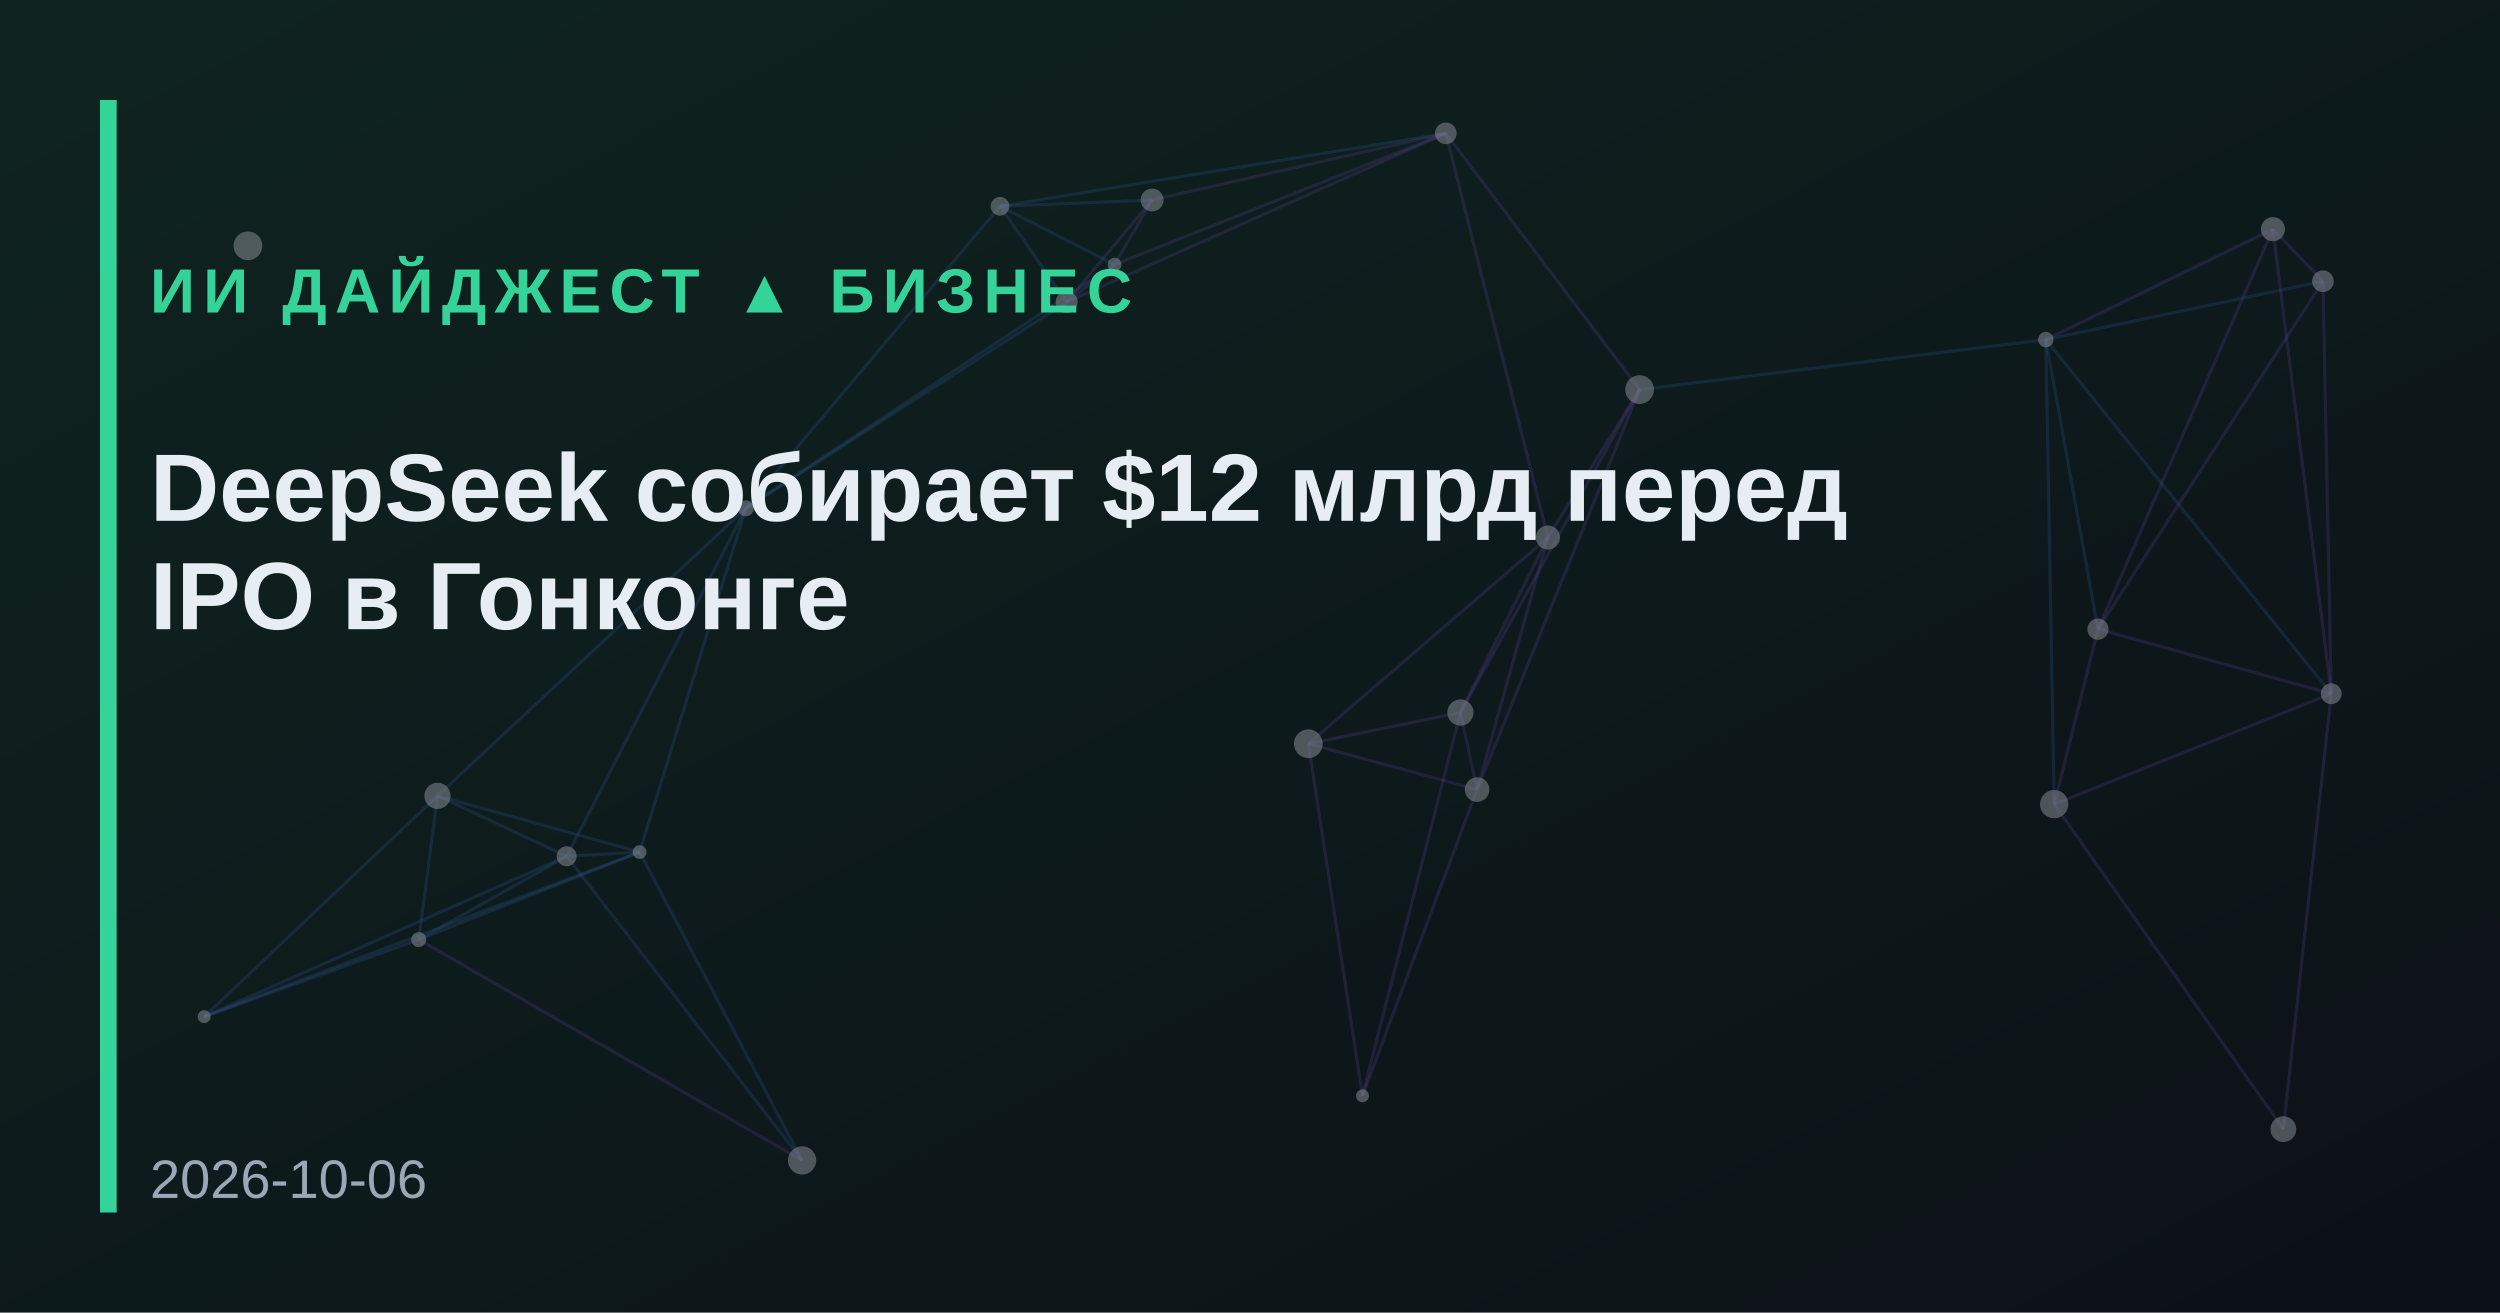
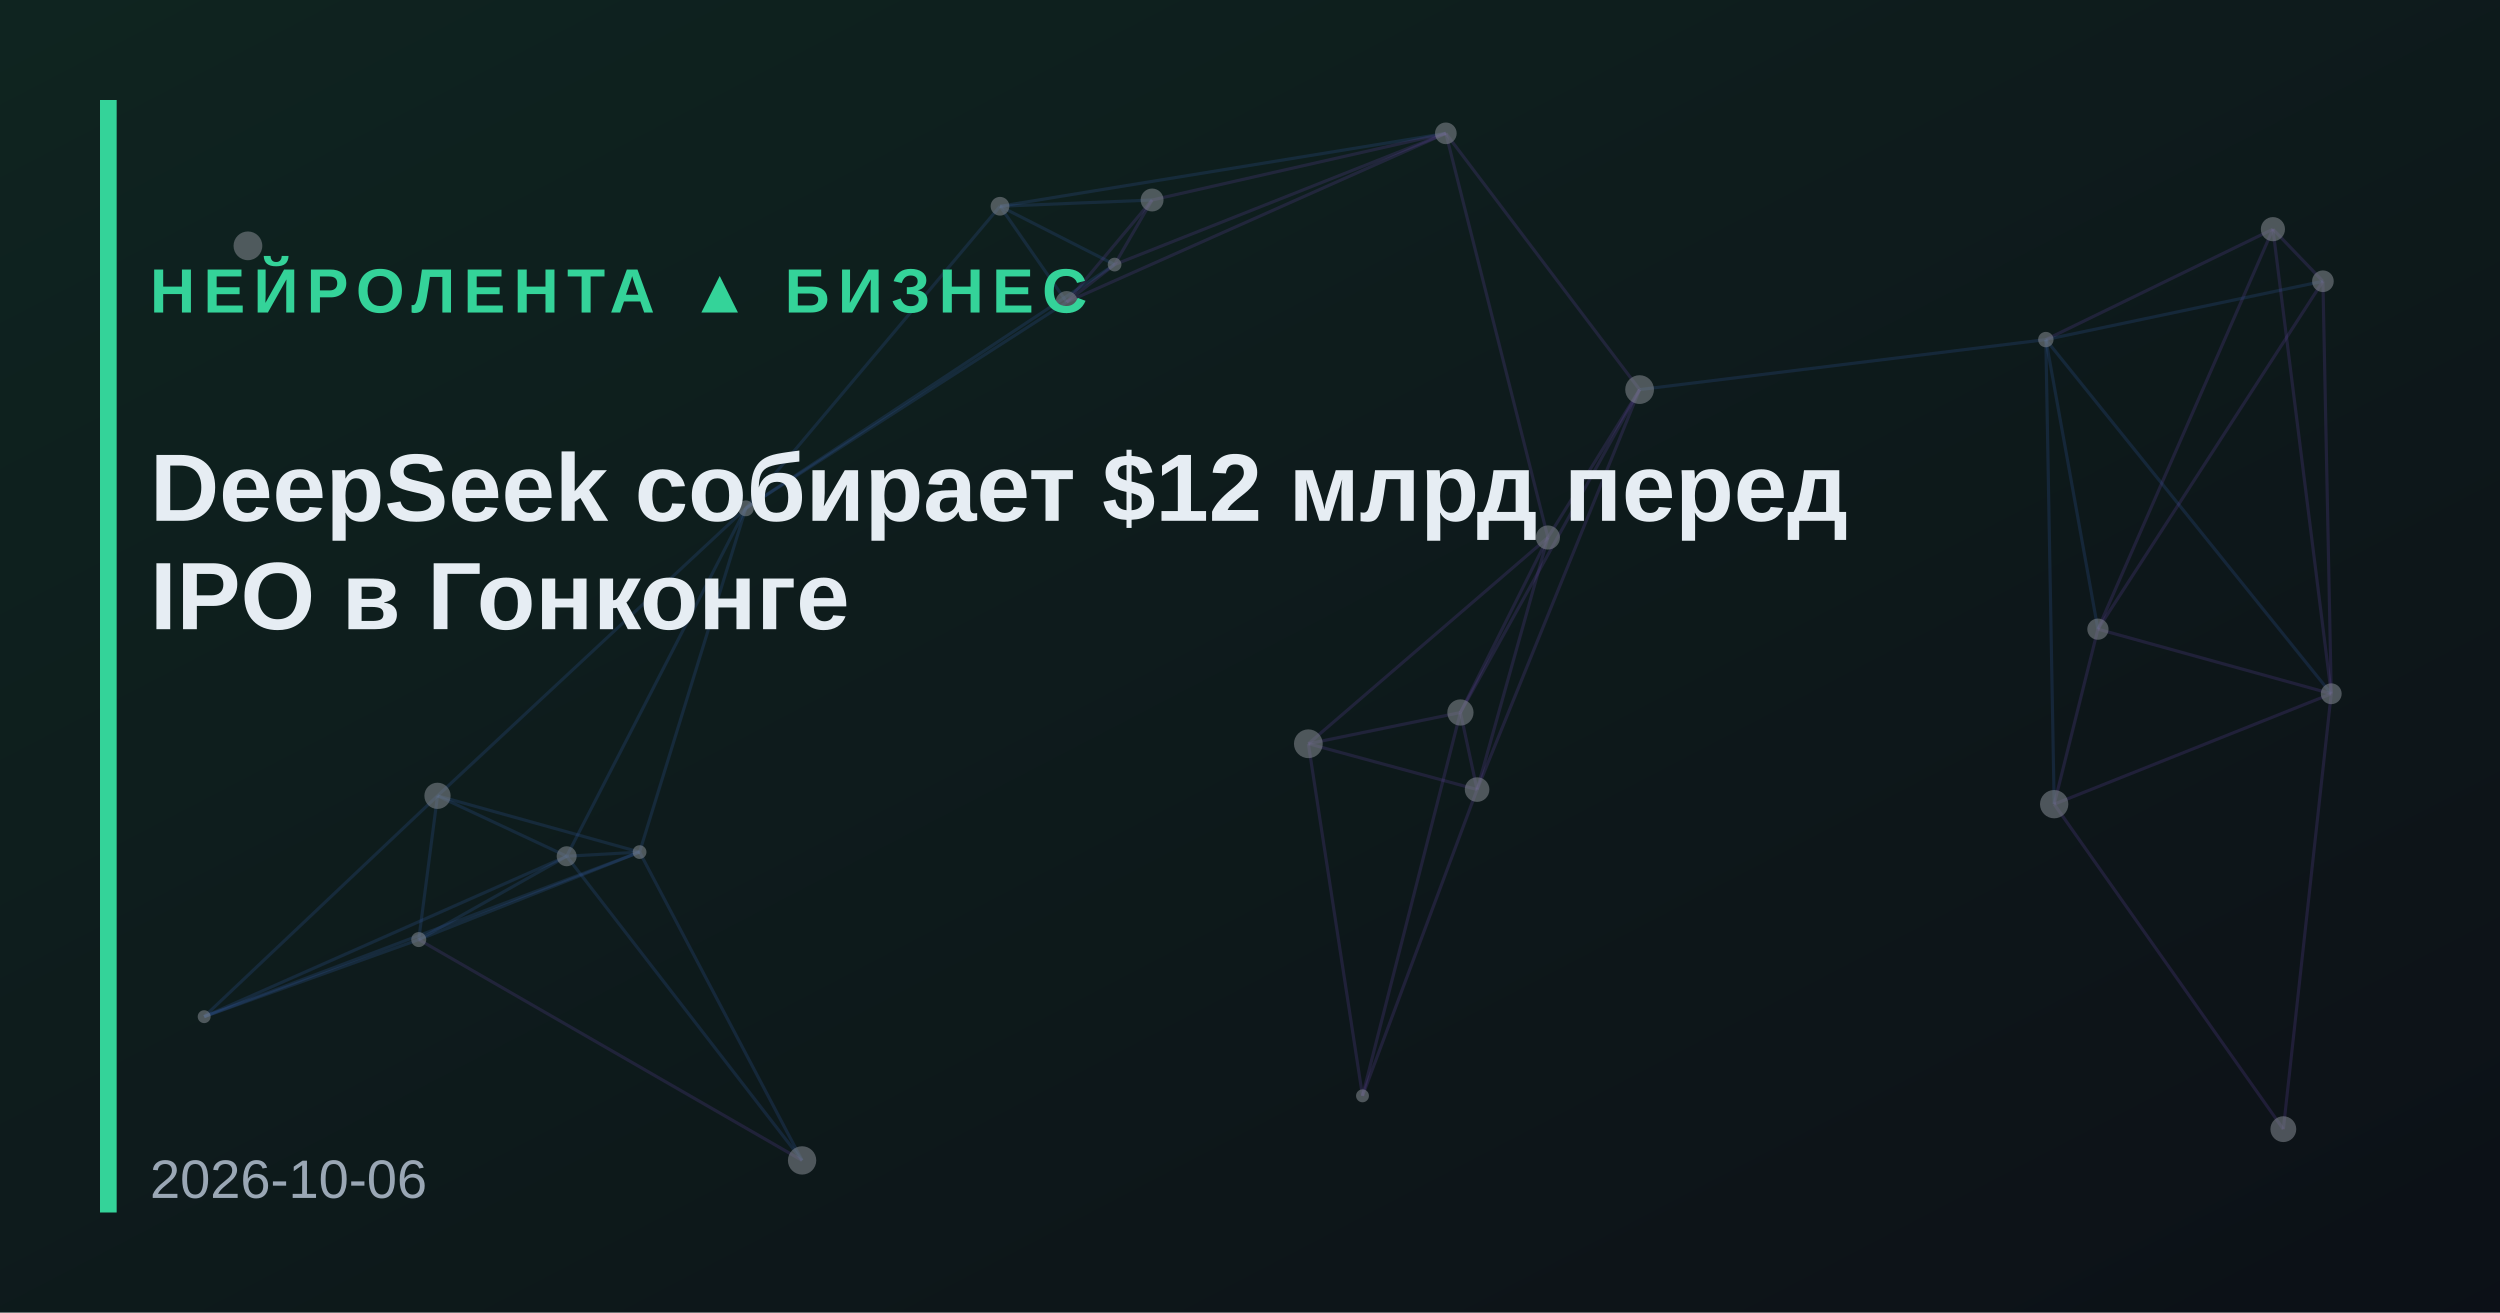
<svg xmlns="http://www.w3.org/2000/svg" viewBox="0 0 1200 630" width="1200" height="630">
  <defs>
    <linearGradient id="bg" x1="0" y1="0" x2="1" y2="1">
      <stop offset="0" stop-color="#123528" />
      <stop offset="1" stop-color="#0d1117" />
    </linearGradient>
  </defs>
  <rect width="1200" height="630" fill="url(#bg)" />
  <line x1="358" y1="244" x2="480" y2="99" stroke="#4f8cff" stroke-opacity="0.25" stroke-width="1.5" />
  <line x1="358" y1="244" x2="307" y2="409" stroke="#4f8cff" stroke-opacity="0.25" stroke-width="1.5" />
  <line x1="358" y1="244" x2="272" y2="411" stroke="#4f8cff" stroke-opacity="0.25" stroke-width="1.5" />
  <line x1="358" y1="244" x2="512" y2="145" stroke="#4f8cff" stroke-opacity="0.25" stroke-width="1.5" />
  <line x1="358" y1="244" x2="210" y2="382" stroke="#4f8cff" stroke-opacity="0.25" stroke-width="1.5" />
  <line x1="358" y1="244" x2="535" y2="127" stroke="#4f8cff" stroke-opacity="0.25" stroke-width="1.5" />
  <line x1="1091" y1="110" x2="982" y2="163" stroke="#9d6bff" stroke-opacity="0.25" stroke-width="1.5" />
  <line x1="1091" y1="110" x2="1115" y2="135" stroke="#9d6bff" stroke-opacity="0.25" stroke-width="1.5" />
  <line x1="1091" y1="110" x2="1119" y2="333" stroke="#9d6bff" stroke-opacity="0.25" stroke-width="1.5" />
  <line x1="1091" y1="110" x2="1007" y2="302" stroke="#9d6bff" stroke-opacity="0.25" stroke-width="1.5" />
  <line x1="982" y1="163" x2="1115" y2="135" stroke="#4f8cff" stroke-opacity="0.25" stroke-width="1.5" />
  <line x1="982" y1="163" x2="1119" y2="333" stroke="#4f8cff" stroke-opacity="0.25" stroke-width="1.5" />
  <line x1="982" y1="163" x2="986" y2="386" stroke="#4f8cff" stroke-opacity="0.25" stroke-width="1.5" />
  <line x1="982" y1="163" x2="1007" y2="302" stroke="#4f8cff" stroke-opacity="0.25" stroke-width="1.5" />
  <line x1="982" y1="163" x2="787" y2="187" stroke="#4f8cff" stroke-opacity="0.25" stroke-width="1.5" />
  <line x1="480" y1="99" x2="694" y2="64" stroke="#4f8cff" stroke-opacity="0.25" stroke-width="1.5" />
  <line x1="480" y1="99" x2="512" y2="145" stroke="#4f8cff" stroke-opacity="0.25" stroke-width="1.5" />
  <line x1="480" y1="99" x2="553" y2="96" stroke="#4f8cff" stroke-opacity="0.25" stroke-width="1.5" />
  <line x1="480" y1="99" x2="535" y2="127" stroke="#4f8cff" stroke-opacity="0.25" stroke-width="1.5" />
  <line x1="1115" y1="135" x2="1119" y2="333" stroke="#9d6bff" stroke-opacity="0.25" stroke-width="1.5" />
  <line x1="1115" y1="135" x2="1007" y2="302" stroke="#9d6bff" stroke-opacity="0.25" stroke-width="1.5" />
  <line x1="98" y1="488" x2="307" y2="409" stroke="#4f8cff" stroke-opacity="0.25" stroke-width="1.5" />
  <line x1="98" y1="488" x2="272" y2="411" stroke="#4f8cff" stroke-opacity="0.25" stroke-width="1.5" />
  <line x1="98" y1="488" x2="201" y2="451" stroke="#4f8cff" stroke-opacity="0.25" stroke-width="1.5" />
  <line x1="98" y1="488" x2="210" y2="382" stroke="#4f8cff" stroke-opacity="0.25" stroke-width="1.5" />
  <line x1="1119" y1="333" x2="1096" y2="542" stroke="#9d6bff" stroke-opacity="0.25" stroke-width="1.5" />
  <line x1="1119" y1="333" x2="986" y2="386" stroke="#9d6bff" stroke-opacity="0.25" stroke-width="1.5" />
  <line x1="1119" y1="333" x2="1007" y2="302" stroke="#9d6bff" stroke-opacity="0.25" stroke-width="1.5" />
  <line x1="307" y1="409" x2="272" y2="411" stroke="#4f8cff" stroke-opacity="0.25" stroke-width="1.5" />
  <line x1="307" y1="409" x2="385" y2="557" stroke="#4f8cff" stroke-opacity="0.25" stroke-width="1.5" />
  <line x1="307" y1="409" x2="201" y2="451" stroke="#4f8cff" stroke-opacity="0.25" stroke-width="1.5" />
  <line x1="307" y1="409" x2="210" y2="382" stroke="#4f8cff" stroke-opacity="0.25" stroke-width="1.5" />
  <line x1="272" y1="411" x2="385" y2="557" stroke="#4f8cff" stroke-opacity="0.25" stroke-width="1.5" />
  <line x1="272" y1="411" x2="201" y2="451" stroke="#4f8cff" stroke-opacity="0.25" stroke-width="1.5" />
  <line x1="272" y1="411" x2="210" y2="382" stroke="#4f8cff" stroke-opacity="0.25" stroke-width="1.5" />
  <line x1="385" y1="557" x2="201" y2="451" stroke="#9d6bff" stroke-opacity="0.25" stroke-width="1.5" />
  <line x1="1096" y1="542" x2="986" y2="386" stroke="#9d6bff" stroke-opacity="0.25" stroke-width="1.5" />
  <line x1="694" y1="64" x2="512" y2="145" stroke="#9d6bff" stroke-opacity="0.25" stroke-width="1.5" />
  <line x1="694" y1="64" x2="553" y2="96" stroke="#9d6bff" stroke-opacity="0.25" stroke-width="1.5" />
  <line x1="694" y1="64" x2="743" y2="258" stroke="#9d6bff" stroke-opacity="0.25" stroke-width="1.5" />
  <line x1="694" y1="64" x2="787" y2="187" stroke="#9d6bff" stroke-opacity="0.25" stroke-width="1.5" />
  <line x1="694" y1="64" x2="535" y2="127" stroke="#9d6bff" stroke-opacity="0.25" stroke-width="1.5" />
  <line x1="709" y1="379" x2="628" y2="357" stroke="#9d6bff" stroke-opacity="0.25" stroke-width="1.5" />
  <line x1="709" y1="379" x2="743" y2="258" stroke="#9d6bff" stroke-opacity="0.25" stroke-width="1.5" />
  <line x1="709" y1="379" x2="787" y2="187" stroke="#9d6bff" stroke-opacity="0.25" stroke-width="1.5" />
  <line x1="709" y1="379" x2="701" y2="342" stroke="#9d6bff" stroke-opacity="0.25" stroke-width="1.5" />
  <line x1="709" y1="379" x2="654" y2="526" stroke="#9d6bff" stroke-opacity="0.25" stroke-width="1.5" />
  <line x1="512" y1="145" x2="553" y2="96" stroke="#9d6bff" stroke-opacity="0.25" stroke-width="1.5" />
  <line x1="512" y1="145" x2="535" y2="127" stroke="#9d6bff" stroke-opacity="0.25" stroke-width="1.5" />
  <line x1="553" y1="96" x2="535" y2="127" stroke="#9d6bff" stroke-opacity="0.25" stroke-width="1.5" />
  <line x1="201" y1="451" x2="210" y2="382" stroke="#4f8cff" stroke-opacity="0.25" stroke-width="1.5" />
  <line x1="986" y1="386" x2="1007" y2="302" stroke="#9d6bff" stroke-opacity="0.25" stroke-width="1.5" />
  <line x1="628" y1="357" x2="743" y2="258" stroke="#9d6bff" stroke-opacity="0.25" stroke-width="1.5" />
  <line x1="628" y1="357" x2="701" y2="342" stroke="#9d6bff" stroke-opacity="0.25" stroke-width="1.5" />
  <line x1="628" y1="357" x2="654" y2="526" stroke="#9d6bff" stroke-opacity="0.25" stroke-width="1.5" />
  <line x1="743" y1="258" x2="787" y2="187" stroke="#9d6bff" stroke-opacity="0.25" stroke-width="1.5" />
  <line x1="743" y1="258" x2="701" y2="342" stroke="#9d6bff" stroke-opacity="0.25" stroke-width="1.5" />
  <line x1="787" y1="187" x2="701" y2="342" stroke="#9d6bff" stroke-opacity="0.25" stroke-width="1.5" />
  <line x1="701" y1="342" x2="654" y2="526" stroke="#9d6bff" stroke-opacity="0.25" stroke-width="1.5" />
  <circle cx="358" cy="244" r="3.8" fill="#e6edf3" fill-opacity="0.55" />
  <circle cx="1091" cy="110" r="5.8" fill="#e6edf3" fill-opacity="0.55" />
  <circle cx="982" cy="163" r="3.7" fill="#e6edf3" fill-opacity="0.55" />
  <circle cx="480" cy="99" r="4.5" fill="#e6edf3" fill-opacity="0.55" />
  <circle cx="1115" cy="135" r="5.2" fill="#e6edf3" fill-opacity="0.55" />
  <circle cx="98" cy="488" r="3.1" fill="#e6edf3" fill-opacity="0.55" />
  <circle cx="1119" cy="333" r="5.0" fill="#e6edf3" fill-opacity="0.55" />
  <circle cx="307" cy="409" r="3.3" fill="#e6edf3" fill-opacity="0.55" />
  <circle cx="272" cy="411" r="4.8" fill="#e6edf3" fill-opacity="0.55" />
  <circle cx="385" cy="557" r="6.8" fill="#e6edf3" fill-opacity="0.55" />
  <circle cx="1096" cy="542" r="6.2" fill="#e6edf3" fill-opacity="0.55" />
  <circle cx="694" cy="64" r="5.2" fill="#e6edf3" fill-opacity="0.55" />
  <circle cx="709" cy="379" r="5.9" fill="#e6edf3" fill-opacity="0.55" />
  <circle cx="512" cy="145" r="5.3" fill="#e6edf3" fill-opacity="0.55" />
  <circle cx="553" cy="96" r="5.5" fill="#e6edf3" fill-opacity="0.55" />
  <circle cx="201" cy="451" r="3.6" fill="#e6edf3" fill-opacity="0.55" />
  <circle cx="986" cy="386" r="6.8" fill="#e6edf3" fill-opacity="0.55" />
  <circle cx="119" cy="118" r="6.9" fill="#e6edf3" fill-opacity="0.55" />
  <circle cx="210" cy="382" r="6.3" fill="#e6edf3" fill-opacity="0.55" />
  <circle cx="628" cy="357" r="6.9" fill="#e6edf3" fill-opacity="0.55" />
  <circle cx="743" cy="258" r="5.8" fill="#e6edf3" fill-opacity="0.55" />
  <circle cx="1007" cy="302" r="5.1" fill="#e6edf3" fill-opacity="0.55" />
  <circle cx="787" cy="187" r="6.9" fill="#e6edf3" fill-opacity="0.55" />
  <circle cx="535" cy="127" r="3.3" fill="#e6edf3" fill-opacity="0.55" />
  <circle cx="701" cy="342" r="6.3" fill="#e6edf3" fill-opacity="0.55" />
  <circle cx="654" cy="526" r="3.1" fill="#e6edf3" fill-opacity="0.55" />
  <rect x="0" y="0" width="1200" height="630" fill="#0d1117" fill-opacity="0.45" />
  <rect x="48" y="48" width="8" height="534" fill="#34d399" />
-   <text x="72" y="150" font-family="Arial, sans-serif" font-size="30" font-weight="bold" fill="#34d399" letter-spacing="4">ИИ ДАЙДЖЕСТ ▲ БИЗНЕС</text>
+   <text x="72" y="150" font-family="Arial, sans-serif" font-size="30" font-weight="bold" fill="#34d399" letter-spacing="4">НЕЙРОЛЕНТА ▲ БИЗНЕС</text>
  <text x="72" y="250" font-family="Arial, sans-serif" font-size="46" font-weight="bold" fill="#e6edf3">
    <tspan x="72" dy="0">DeepSeek собирает $12 млрд перед</tspan>
    <tspan x="72" dy="52">IPO в Гонконге</tspan>
  </text>
  <text x="72" y="575" font-family="Arial, sans-serif" font-size="26" fill="#9aa7b5">2026-10-06</text>
</svg>
